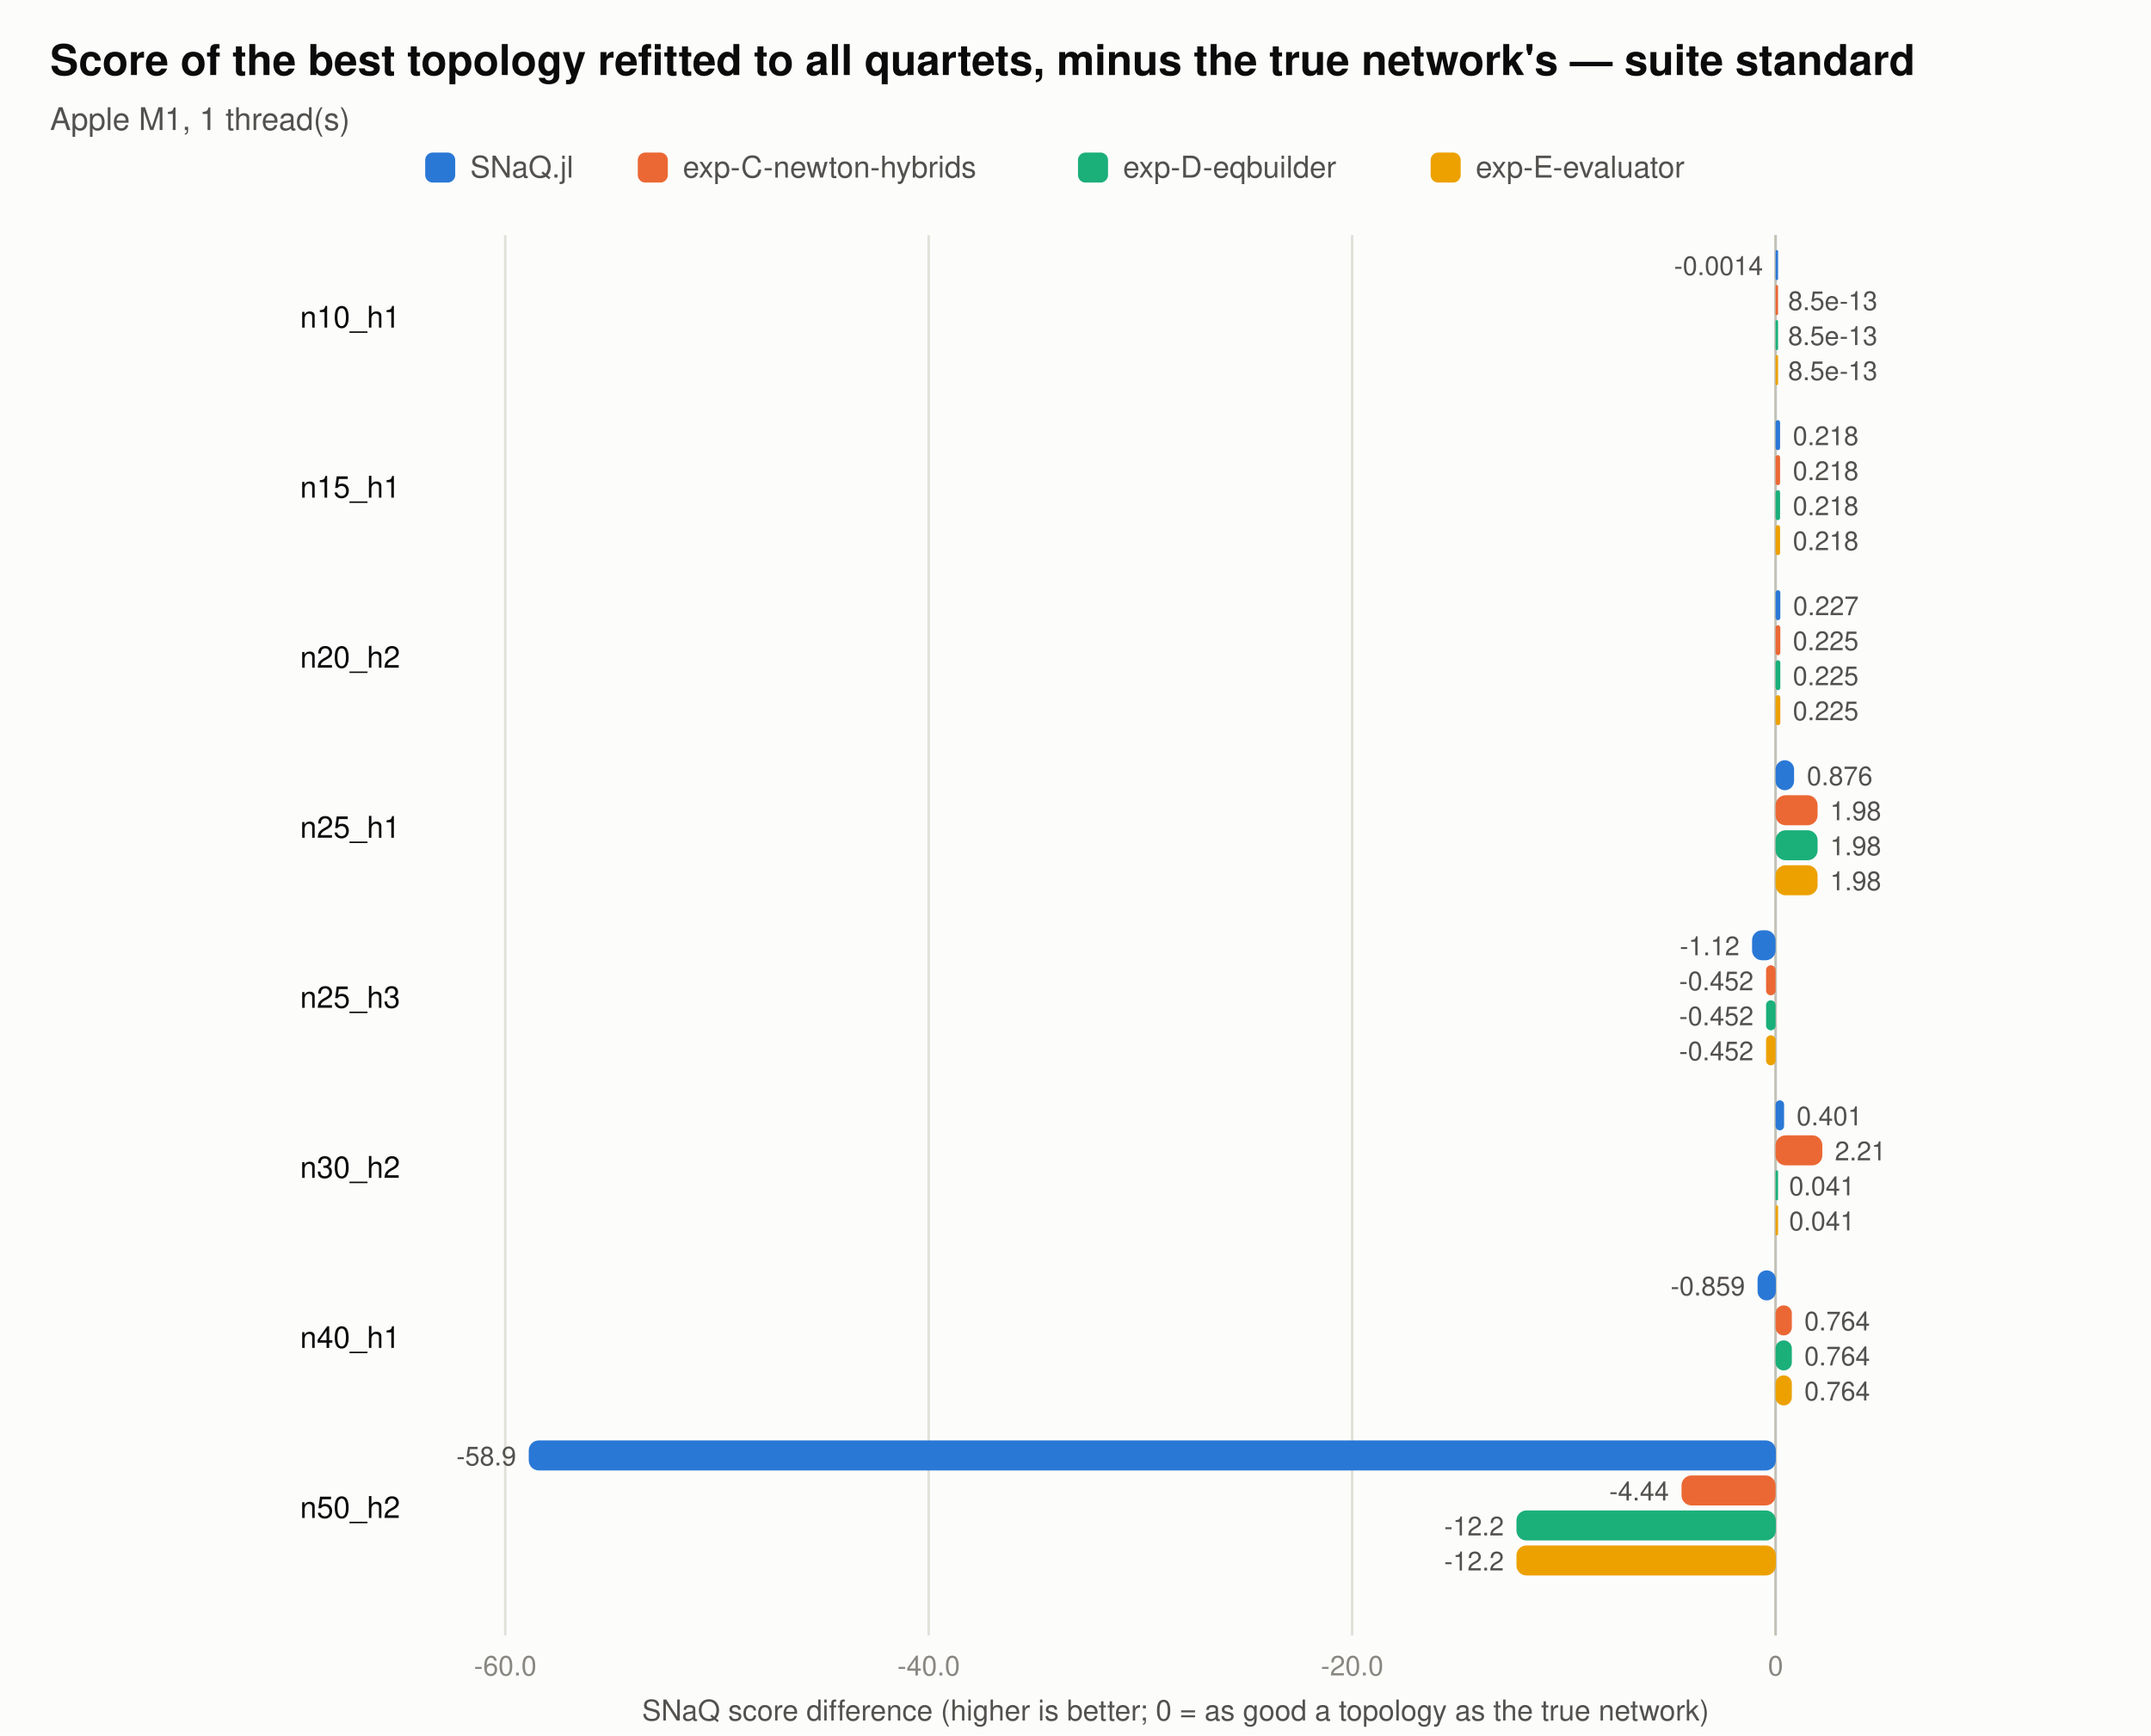
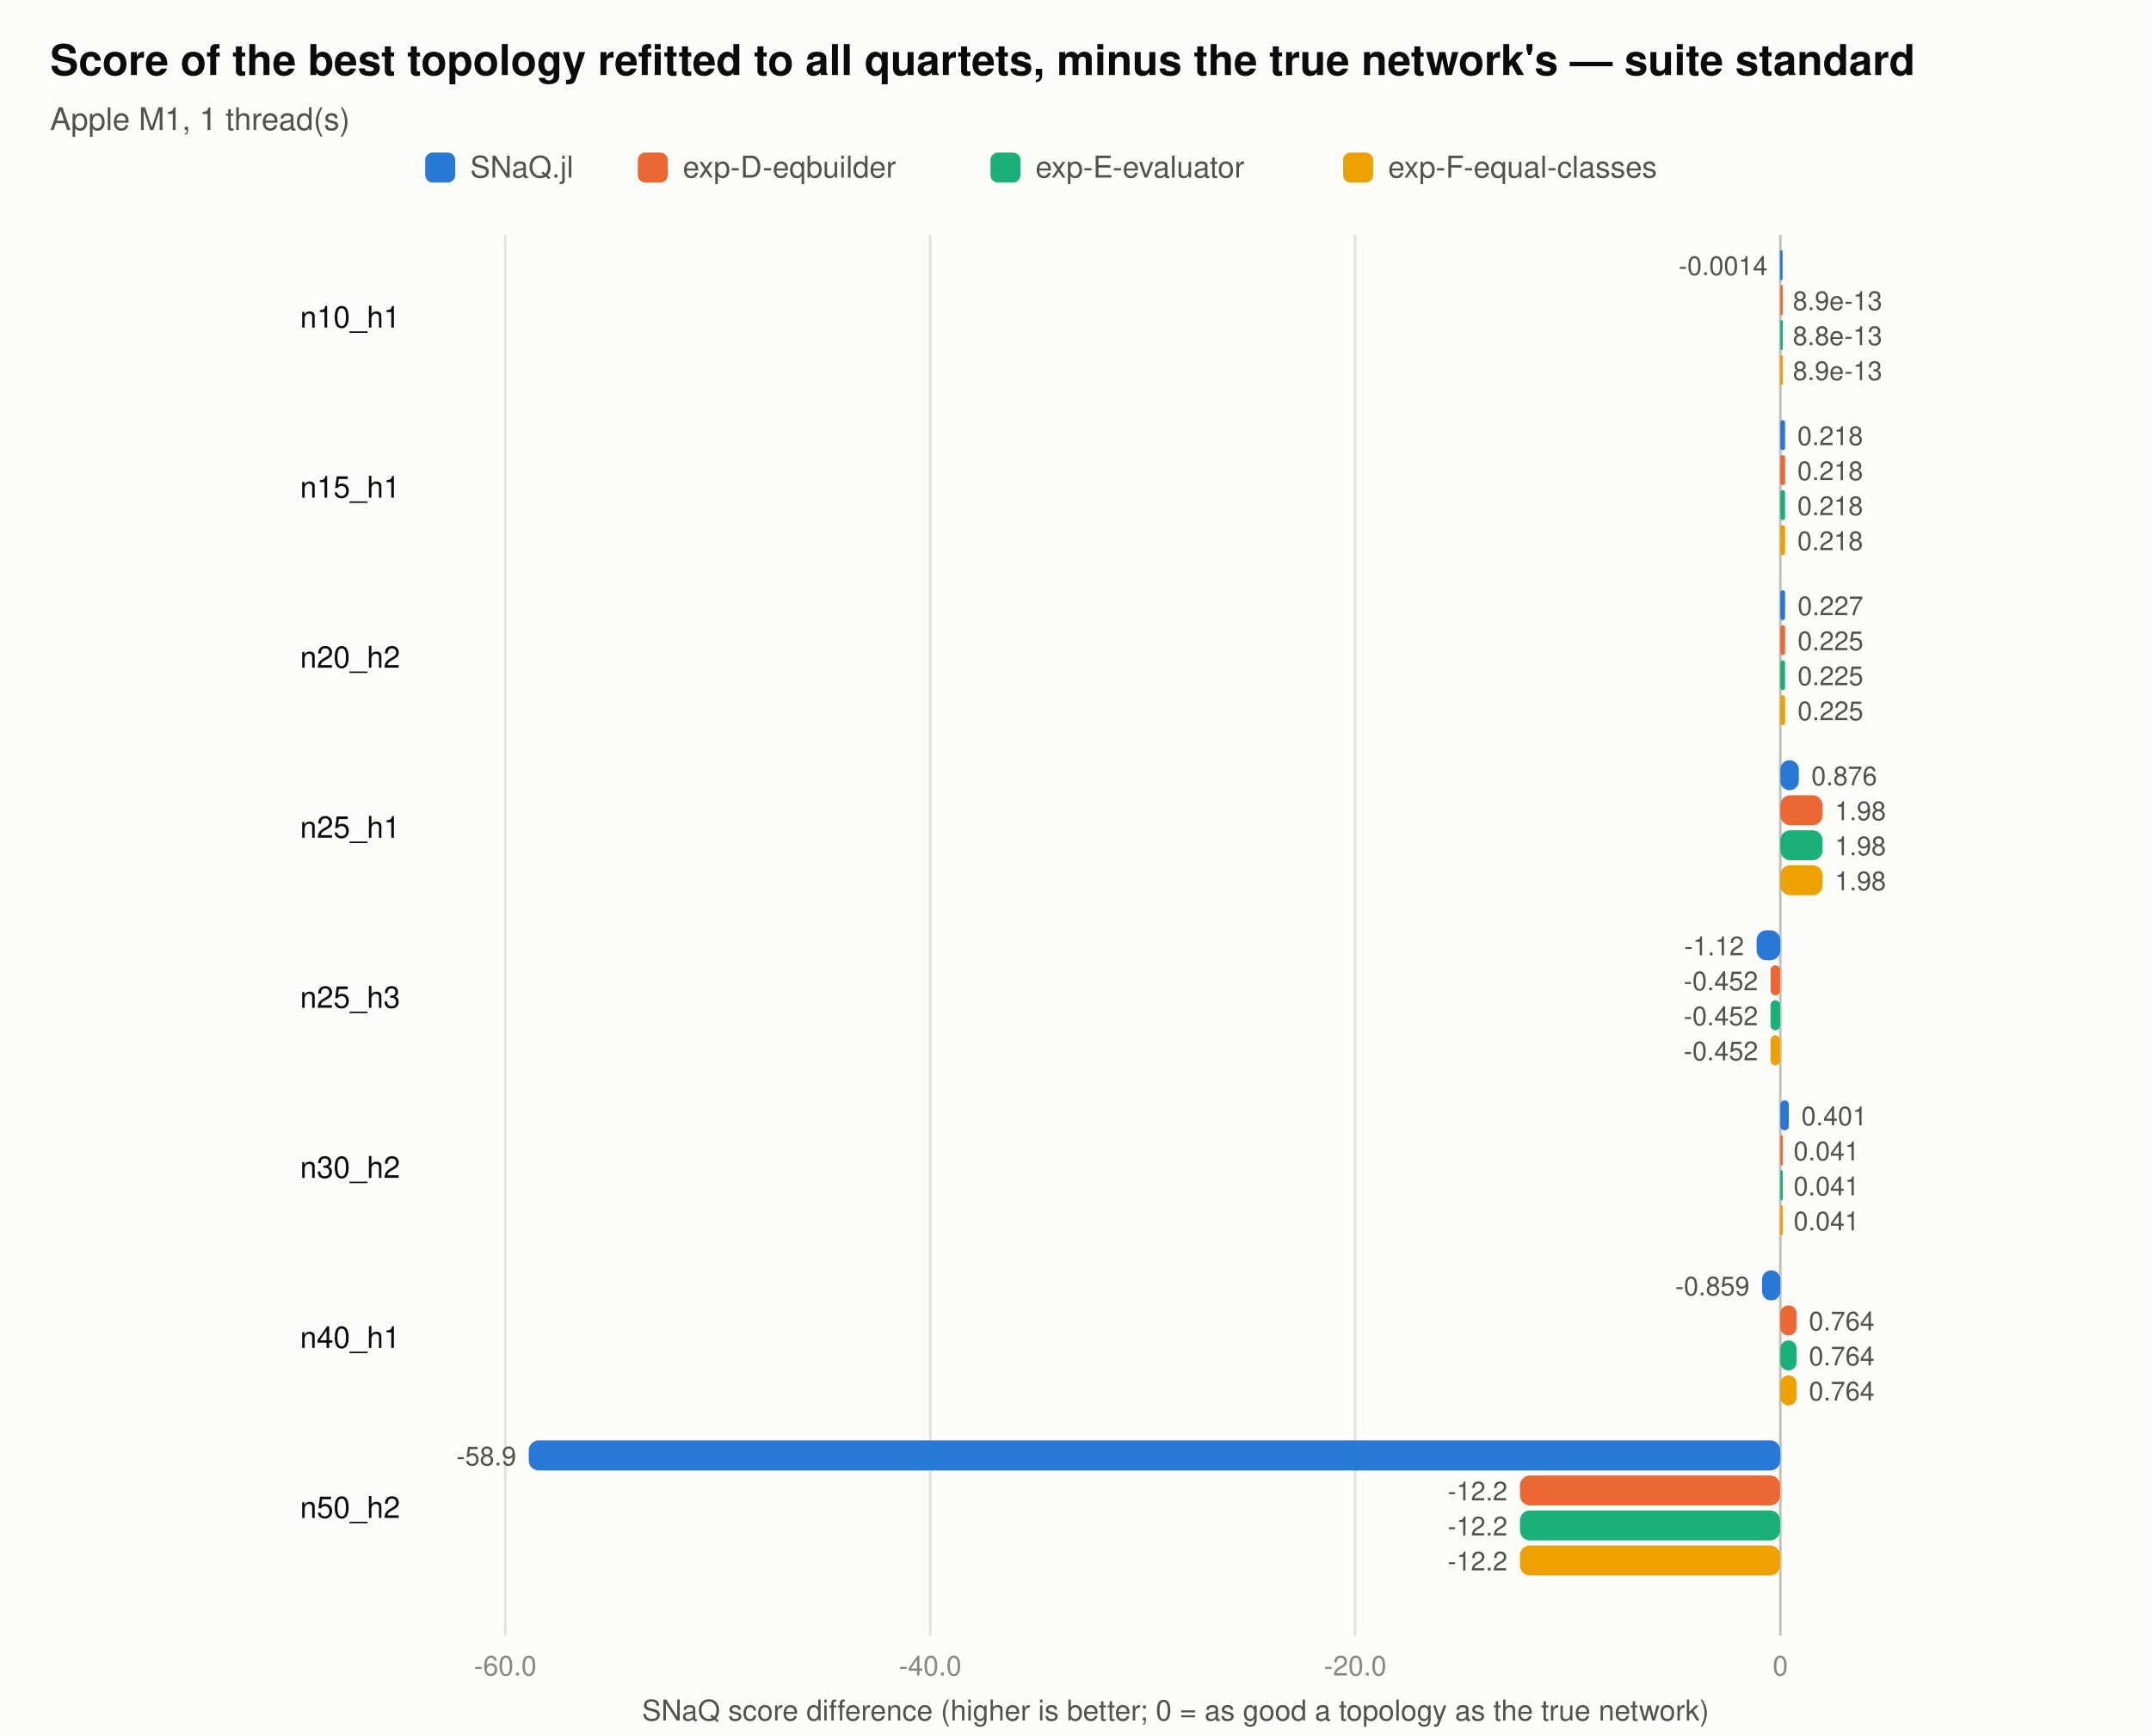
<svg xmlns="http://www.w3.org/2000/svg" width="860" height="694" viewBox="0 0 860 694" font-family="-apple-system, BlinkMacSystemFont, 'Segoe UI', Helvetica, Arial, sans-serif">
  <rect width="860" height="694" fill="#fcfcfb" />
  <text x="20" y="30" font-size="17" font-weight="600" fill="#0b0b0b">Score of the best topology refitted to all quartets, minus the true network's — suite standard</text>
  <text x="20" y="52" font-size="12.5" fill="#52514e">Apple M1, 1 thread(s)</text>
  <rect x="170" y="61" width="12" height="12" rx="3" fill="#2a78d6" />
  <text x="188" y="71" font-size="12" fill="#52514e">SNaQ.jl</text>
  <rect x="255" y="61" width="12" height="12" rx="3" fill="#eb6834" />
-   <text x="273" y="71" font-size="12" fill="#52514e">exp-C-newton-hybrids</text>
-   <rect x="431" y="61" width="12" height="12" rx="3" fill="#1baf7a" />
-   <text x="449" y="71" font-size="12" fill="#52514e">exp-D-eqbuilder</text>
-   <rect x="572" y="61" width="12" height="12" rx="3" fill="#eda100" />
-   <text x="590" y="71" font-size="12" fill="#52514e">exp-E-evaluator</text>
+   <text x="273" y="71" font-size="12" fill="#52514e">exp-D-eqbuilder</text>
+   <rect x="396" y="61" width="12" height="12" rx="3" fill="#1baf7a" />
+   <text x="414" y="71" font-size="12" fill="#52514e">exp-E-evaluator</text>
+   <rect x="537" y="61" width="12" height="12" rx="3" fill="#eda100" />
+   <text x="555" y="71" font-size="12" fill="#52514e">exp-F-equal-classes</text>
  <line x1="202.0" y1="94" x2="202.0" y2="654" stroke="#e1e0d9" stroke-width="1" />
  <text x="202.0" y="670" font-size="11" fill="#898781" text-anchor="middle">-60.0</text>
-   <line x1="371.3" y1="94" x2="371.3" y2="654" stroke="#e1e0d9" stroke-width="1" />
-   <text x="371.3" y="670" font-size="11" fill="#898781" text-anchor="middle">-40.0</text>
-   <line x1="540.6" y1="94" x2="540.6" y2="654" stroke="#e1e0d9" stroke-width="1" />
-   <text x="540.6" y="670" font-size="11" fill="#898781" text-anchor="middle">-20.0</text>
-   <line x1="709.9" y1="94" x2="709.9" y2="654" stroke="#e1e0d9" stroke-width="1" />
-   <text x="709.9" y="670" font-size="11" fill="#898781" text-anchor="middle">0</text>
+   <line x1="371.9" y1="94" x2="371.9" y2="654" stroke="#e1e0d9" stroke-width="1" />
+   <text x="371.9" y="670" font-size="11" fill="#898781" text-anchor="middle">-40.0</text>
+   <line x1="541.8" y1="94" x2="541.8" y2="654" stroke="#e1e0d9" stroke-width="1" />
+   <text x="541.8" y="670" font-size="11" fill="#898781" text-anchor="middle">-20.0</text>
+   <line x1="711.8" y1="94" x2="711.8" y2="654" stroke="#e1e0d9" stroke-width="1" />
+   <text x="711.8" y="670" font-size="11" fill="#898781" text-anchor="middle">0</text>
  <text x="470.0" y="688" font-size="11.5" fill="#52514e" text-anchor="middle">SNaQ score difference (higher is better; 0 = as good a topology as the true network)</text>
-   <line x1="709.9" y1="94" x2="709.9" y2="654" stroke="#c3c2b7" stroke-width="1" />
+   <line x1="711.8" y1="94" x2="711.8" y2="654" stroke="#c3c2b7" stroke-width="1" />
  <text x="160" y="131.0" font-size="12" fill="#0b0b0b" text-anchor="end">n10_h1</text>
  <g>
-     <rect x="709.9" y="100" width="1.0" height="12" rx="0.5" fill="#2a78d6" />
+     <rect x="711.7" y="100" width="1.0" height="12" rx="0.5" fill="#2a78d6" />
  </g>
-   <text x="704.9" y="110" font-size="10.5" fill="#52514e" text-anchor="end">-0.0014</text>
+   <text x="706.7" y="110" font-size="10.5" fill="#52514e" text-anchor="end">-0.0014</text>
  <g>
-     <rect x="709.9" y="114" width="1.0" height="12" rx="0.5" fill="#eb6834" />
+     <rect x="711.8" y="114" width="1.0" height="12" rx="0.5" fill="#eb6834" />
  </g>
-   <text x="714.9" y="124" font-size="10.5" fill="#52514e" text-anchor="start">8.5e-13</text>
+   <text x="716.8" y="124" font-size="10.5" fill="#52514e" text-anchor="start">8.9e-13</text>
  <g>
-     <rect x="709.9" y="128" width="1.0" height="12" rx="0.5" fill="#1baf7a" />
+     <rect x="711.8" y="128" width="1.0" height="12" rx="0.5" fill="#1baf7a" />
  </g>
-   <text x="714.9" y="138" font-size="10.5" fill="#52514e" text-anchor="start">8.5e-13</text>
+   <text x="716.8" y="138" font-size="10.5" fill="#52514e" text-anchor="start">8.8e-13</text>
  <g>
-     <rect x="709.9" y="142" width="1.0" height="12" rx="0.5" fill="#eda100" />
+     <rect x="711.8" y="142" width="1.0" height="12" rx="0.5" fill="#eda100" />
  </g>
-   <text x="714.9" y="152" font-size="10.5" fill="#52514e" text-anchor="start">8.5e-13</text>
+   <text x="716.8" y="152" font-size="10.5" fill="#52514e" text-anchor="start">8.9e-13</text>
  <text x="160" y="199.0" font-size="12" fill="#0b0b0b" text-anchor="end">n15_h1</text>
  <g>
-     <rect x="709.9" y="168" width="1.8" height="12" rx="0.9" fill="#2a78d6" />
+     <rect x="711.8" y="168" width="1.9" height="12" rx="0.9" fill="#2a78d6" />
  </g>
-   <text x="716.8" y="178" font-size="10.5" fill="#52514e" text-anchor="start">0.218</text>
+   <text x="718.6" y="178" font-size="10.5" fill="#52514e" text-anchor="start">0.218</text>
  <g>
-     <rect x="709.9" y="182" width="1.8" height="12" rx="0.9" fill="#eb6834" />
+     <rect x="711.8" y="182" width="1.9" height="12" rx="0.9" fill="#eb6834" />
  </g>
-   <text x="716.8" y="192" font-size="10.5" fill="#52514e" text-anchor="start">0.218</text>
+   <text x="718.6" y="192" font-size="10.5" fill="#52514e" text-anchor="start">0.218</text>
  <g>
-     <rect x="709.9" y="196" width="1.8" height="12" rx="0.9" fill="#1baf7a" />
+     <rect x="711.8" y="196" width="1.9" height="12" rx="0.9" fill="#1baf7a" />
  </g>
-   <text x="716.8" y="206" font-size="10.5" fill="#52514e" text-anchor="start">0.218</text>
+   <text x="718.6" y="206" font-size="10.5" fill="#52514e" text-anchor="start">0.218</text>
  <g>
-     <rect x="709.9" y="210" width="1.8" height="12" rx="0.9" fill="#eda100" />
+     <rect x="711.8" y="210" width="1.9" height="12" rx="0.9" fill="#eda100" />
  </g>
-   <text x="716.8" y="220" font-size="10.5" fill="#52514e" text-anchor="start">0.218</text>
+   <text x="718.6" y="220" font-size="10.5" fill="#52514e" text-anchor="start">0.218</text>
  <text x="160" y="267.0" font-size="12" fill="#0b0b0b" text-anchor="end">n20_h2</text>
  <g>
-     <rect x="709.9" y="236" width="1.9" height="12" rx="1.0" fill="#2a78d6" />
+     <rect x="711.8" y="236" width="1.9" height="12" rx="1.0" fill="#2a78d6" />
  </g>
-   <text x="716.9" y="246" font-size="10.5" fill="#52514e" text-anchor="start">0.227</text>
+   <text x="718.7" y="246" font-size="10.5" fill="#52514e" text-anchor="start">0.227</text>
  <g>
-     <rect x="709.9" y="250" width="1.9" height="12" rx="1.0" fill="#eb6834" />
+     <rect x="711.8" y="250" width="1.9" height="12" rx="1.0" fill="#eb6834" />
  </g>
-   <text x="716.8" y="260" font-size="10.5" fill="#52514e" text-anchor="start">0.225</text>
+   <text x="718.7" y="260" font-size="10.5" fill="#52514e" text-anchor="start">0.225</text>
  <g>
-     <rect x="709.9" y="264" width="1.9" height="12" rx="1.0" fill="#1baf7a" />
+     <rect x="711.8" y="264" width="1.9" height="12" rx="1.0" fill="#1baf7a" />
  </g>
-   <text x="716.8" y="274" font-size="10.5" fill="#52514e" text-anchor="start">0.225</text>
+   <text x="718.7" y="274" font-size="10.5" fill="#52514e" text-anchor="start">0.225</text>
  <g>
-     <rect x="709.9" y="278" width="1.9" height="12" rx="1.0" fill="#eda100" />
+     <rect x="711.8" y="278" width="1.9" height="12" rx="1.0" fill="#eda100" />
  </g>
-   <text x="716.8" y="288" font-size="10.5" fill="#52514e" text-anchor="start">0.225</text>
+   <text x="718.7" y="288" font-size="10.5" fill="#52514e" text-anchor="start">0.225</text>
  <text x="160" y="335.0" font-size="12" fill="#0b0b0b" text-anchor="end">n25_h1</text>
  <g>
-     <rect x="709.9" y="304" width="7.4" height="12" rx="3.7" fill="#2a78d6" />
+     <rect x="711.8" y="304" width="7.4" height="12" rx="3.7" fill="#2a78d6" />
  </g>
-   <text x="722.4" y="314" font-size="10.5" fill="#52514e" text-anchor="start">0.876</text>
+   <text x="724.2" y="314" font-size="10.5" fill="#52514e" text-anchor="start">0.876</text>
  <g>
-     <rect x="709.9" y="318" width="16.8" height="12" rx="4.0" fill="#eb6834" />
+     <rect x="711.8" y="318" width="16.9" height="12" rx="4.0" fill="#eb6834" />
  </g>
-   <text x="731.7" y="328" font-size="10.5" fill="#52514e" text-anchor="start">1.98</text>
+   <text x="733.6" y="328" font-size="10.5" fill="#52514e" text-anchor="start">1.98</text>
  <g>
-     <rect x="709.9" y="332" width="16.8" height="12" rx="4.0" fill="#1baf7a" />
+     <rect x="711.8" y="332" width="16.9" height="12" rx="4.0" fill="#1baf7a" />
  </g>
-   <text x="731.7" y="342" font-size="10.5" fill="#52514e" text-anchor="start">1.98</text>
+   <text x="733.6" y="342" font-size="10.5" fill="#52514e" text-anchor="start">1.98</text>
  <g>
-     <rect x="709.9" y="346" width="16.8" height="12" rx="4.0" fill="#eda100" />
+     <rect x="711.8" y="346" width="16.9" height="12" rx="4.0" fill="#eda100" />
  </g>
-   <text x="731.7" y="356" font-size="10.5" fill="#52514e" text-anchor="start">1.98</text>
+   <text x="733.6" y="356" font-size="10.5" fill="#52514e" text-anchor="start">1.98</text>
  <text x="160" y="403.0" font-size="12" fill="#0b0b0b" text-anchor="end">n25_h3</text>
  <g>
-     <rect x="700.5" y="372" width="9.4" height="12" rx="4.0" fill="#2a78d6" />
+     <rect x="702.3" y="372" width="9.5" height="12" rx="4.0" fill="#2a78d6" />
  </g>
-   <text x="695.5" y="382" font-size="10.5" fill="#52514e" text-anchor="end">-1.12</text>
+   <text x="697.3" y="382" font-size="10.5" fill="#52514e" text-anchor="end">-1.12</text>
  <g>
-     <rect x="706.1" y="386" width="3.8" height="12" rx="1.9" fill="#eb6834" />
+     <rect x="707.9" y="386" width="3.8" height="12" rx="1.9" fill="#eb6834" />
  </g>
-   <text x="701.1" y="396" font-size="10.5" fill="#52514e" text-anchor="end">-0.452</text>
+   <text x="702.9" y="396" font-size="10.5" fill="#52514e" text-anchor="end">-0.452</text>
  <g>
-     <rect x="706.1" y="400" width="3.8" height="12" rx="1.9" fill="#1baf7a" />
+     <rect x="707.9" y="400" width="3.8" height="12" rx="1.9" fill="#1baf7a" />
  </g>
-   <text x="701.1" y="410" font-size="10.5" fill="#52514e" text-anchor="end">-0.452</text>
+   <text x="702.9" y="410" font-size="10.5" fill="#52514e" text-anchor="end">-0.452</text>
  <g>
-     <rect x="706.1" y="414" width="3.8" height="12" rx="1.9" fill="#eda100" />
+     <rect x="707.9" y="414" width="3.8" height="12" rx="1.9" fill="#eda100" />
  </g>
-   <text x="701.1" y="424" font-size="10.5" fill="#52514e" text-anchor="end">-0.452</text>
+   <text x="702.9" y="424" font-size="10.5" fill="#52514e" text-anchor="end">-0.452</text>
  <text x="160" y="471.0" font-size="12" fill="#0b0b0b" text-anchor="end">n30_h2</text>
  <g>
-     <rect x="709.9" y="440" width="3.4" height="12" rx="1.7" fill="#2a78d6" />
+     <rect x="711.8" y="440" width="3.4" height="12" rx="1.7" fill="#2a78d6" />
  </g>
-   <text x="718.3" y="450" font-size="10.5" fill="#52514e" text-anchor="start">0.401</text>
+   <text x="720.2" y="450" font-size="10.5" fill="#52514e" text-anchor="start">0.401</text>
  <g>
-     <rect x="709.9" y="454" width="18.7" height="12" rx="4.0" fill="#eb6834" />
+     <rect x="711.8" y="454" width="1.0" height="12" rx="0.5" fill="#eb6834" />
  </g>
-   <text x="733.6" y="464" font-size="10.5" fill="#52514e" text-anchor="start">2.21</text>
+   <text x="717.1" y="464" font-size="10.5" fill="#52514e" text-anchor="start">0.041</text>
  <g>
-     <rect x="709.9" y="468" width="1.0" height="12" rx="0.5" fill="#1baf7a" />
+     <rect x="711.8" y="468" width="1.0" height="12" rx="0.5" fill="#1baf7a" />
  </g>
-   <text x="715.3" y="478" font-size="10.5" fill="#52514e" text-anchor="start">0.041</text>
+   <text x="717.1" y="478" font-size="10.5" fill="#52514e" text-anchor="start">0.041</text>
  <g>
-     <rect x="709.9" y="482" width="1.0" height="12" rx="0.5" fill="#eda100" />
+     <rect x="711.8" y="482" width="1.0" height="12" rx="0.5" fill="#eda100" />
  </g>
-   <text x="715.3" y="492" font-size="10.5" fill="#52514e" text-anchor="start">0.041</text>
+   <text x="717.1" y="492" font-size="10.5" fill="#52514e" text-anchor="start">0.041</text>
  <text x="160" y="539.0" font-size="12" fill="#0b0b0b" text-anchor="end">n40_h1</text>
  <g>
-     <rect x="702.7" y="508" width="7.3" height="12" rx="3.6" fill="#2a78d6" />
+     <rect x="704.5" y="508" width="7.3" height="12" rx="3.6" fill="#2a78d6" />
  </g>
-   <text x="697.7" y="518" font-size="10.5" fill="#52514e" text-anchor="end">-0.859</text>
+   <text x="699.5" y="518" font-size="10.5" fill="#52514e" text-anchor="end">-0.859</text>
  <g>
-     <rect x="709.9" y="522" width="6.5" height="12" rx="3.2" fill="#eb6834" />
+     <rect x="711.8" y="522" width="6.5" height="12" rx="3.2" fill="#eb6834" />
  </g>
-   <text x="721.4" y="532" font-size="10.5" fill="#52514e" text-anchor="start">0.764</text>
+   <text x="723.2" y="532" font-size="10.5" fill="#52514e" text-anchor="start">0.764</text>
  <g>
-     <rect x="709.9" y="536" width="6.5" height="12" rx="3.2" fill="#1baf7a" />
+     <rect x="711.8" y="536" width="6.5" height="12" rx="3.2" fill="#1baf7a" />
  </g>
-   <text x="721.4" y="546" font-size="10.5" fill="#52514e" text-anchor="start">0.764</text>
+   <text x="723.2" y="546" font-size="10.5" fill="#52514e" text-anchor="start">0.764</text>
  <g>
-     <rect x="709.9" y="550" width="6.5" height="12" rx="3.2" fill="#eda100" />
+     <rect x="711.8" y="550" width="6.5" height="12" rx="3.2" fill="#eda100" />
  </g>
-   <text x="721.4" y="560" font-size="10.5" fill="#52514e" text-anchor="start">0.764</text>
+   <text x="723.2" y="560" font-size="10.5" fill="#52514e" text-anchor="start">0.764</text>
  <text x="160" y="607.0" font-size="12" fill="#0b0b0b" text-anchor="end">n50_h2</text>
  <g>
-     <rect x="211.4" y="576" width="498.6" height="12" rx="4.0" fill="#2a78d6" />
+     <rect x="211.4" y="576" width="500.4" height="12" rx="4.0" fill="#2a78d6" />
  </g>
  <text x="206.4" y="586" font-size="10.5" fill="#52514e" text-anchor="end">-58.9</text>
  <g>
-     <rect x="672.3" y="590" width="37.6" height="12" rx="4.0" fill="#eb6834" />
+     <rect x="607.7" y="590" width="104.0" height="12" rx="4.0" fill="#eb6834" />
  </g>
-   <text x="667.3" y="600" font-size="10.5" fill="#52514e" text-anchor="end">-4.44</text>
+   <text x="602.7" y="600" font-size="10.5" fill="#52514e" text-anchor="end">-12.2</text>
  <g>
-     <rect x="606.3" y="604" width="103.7" height="12" rx="4.0" fill="#1baf7a" />
+     <rect x="607.7" y="604" width="104.0" height="12" rx="4.0" fill="#1baf7a" />
  </g>
-   <text x="601.3" y="614" font-size="10.5" fill="#52514e" text-anchor="end">-12.2</text>
+   <text x="602.7" y="614" font-size="10.5" fill="#52514e" text-anchor="end">-12.2</text>
  <g>
-     <rect x="606.3" y="618" width="103.7" height="12" rx="4.0" fill="#eda100" />
+     <rect x="607.7" y="618" width="104.0" height="12" rx="4.0" fill="#eda100" />
  </g>
-   <text x="601.3" y="628" font-size="10.5" fill="#52514e" text-anchor="end">-12.2</text>
+   <text x="602.7" y="628" font-size="10.5" fill="#52514e" text-anchor="end">-12.2</text>
</svg>
